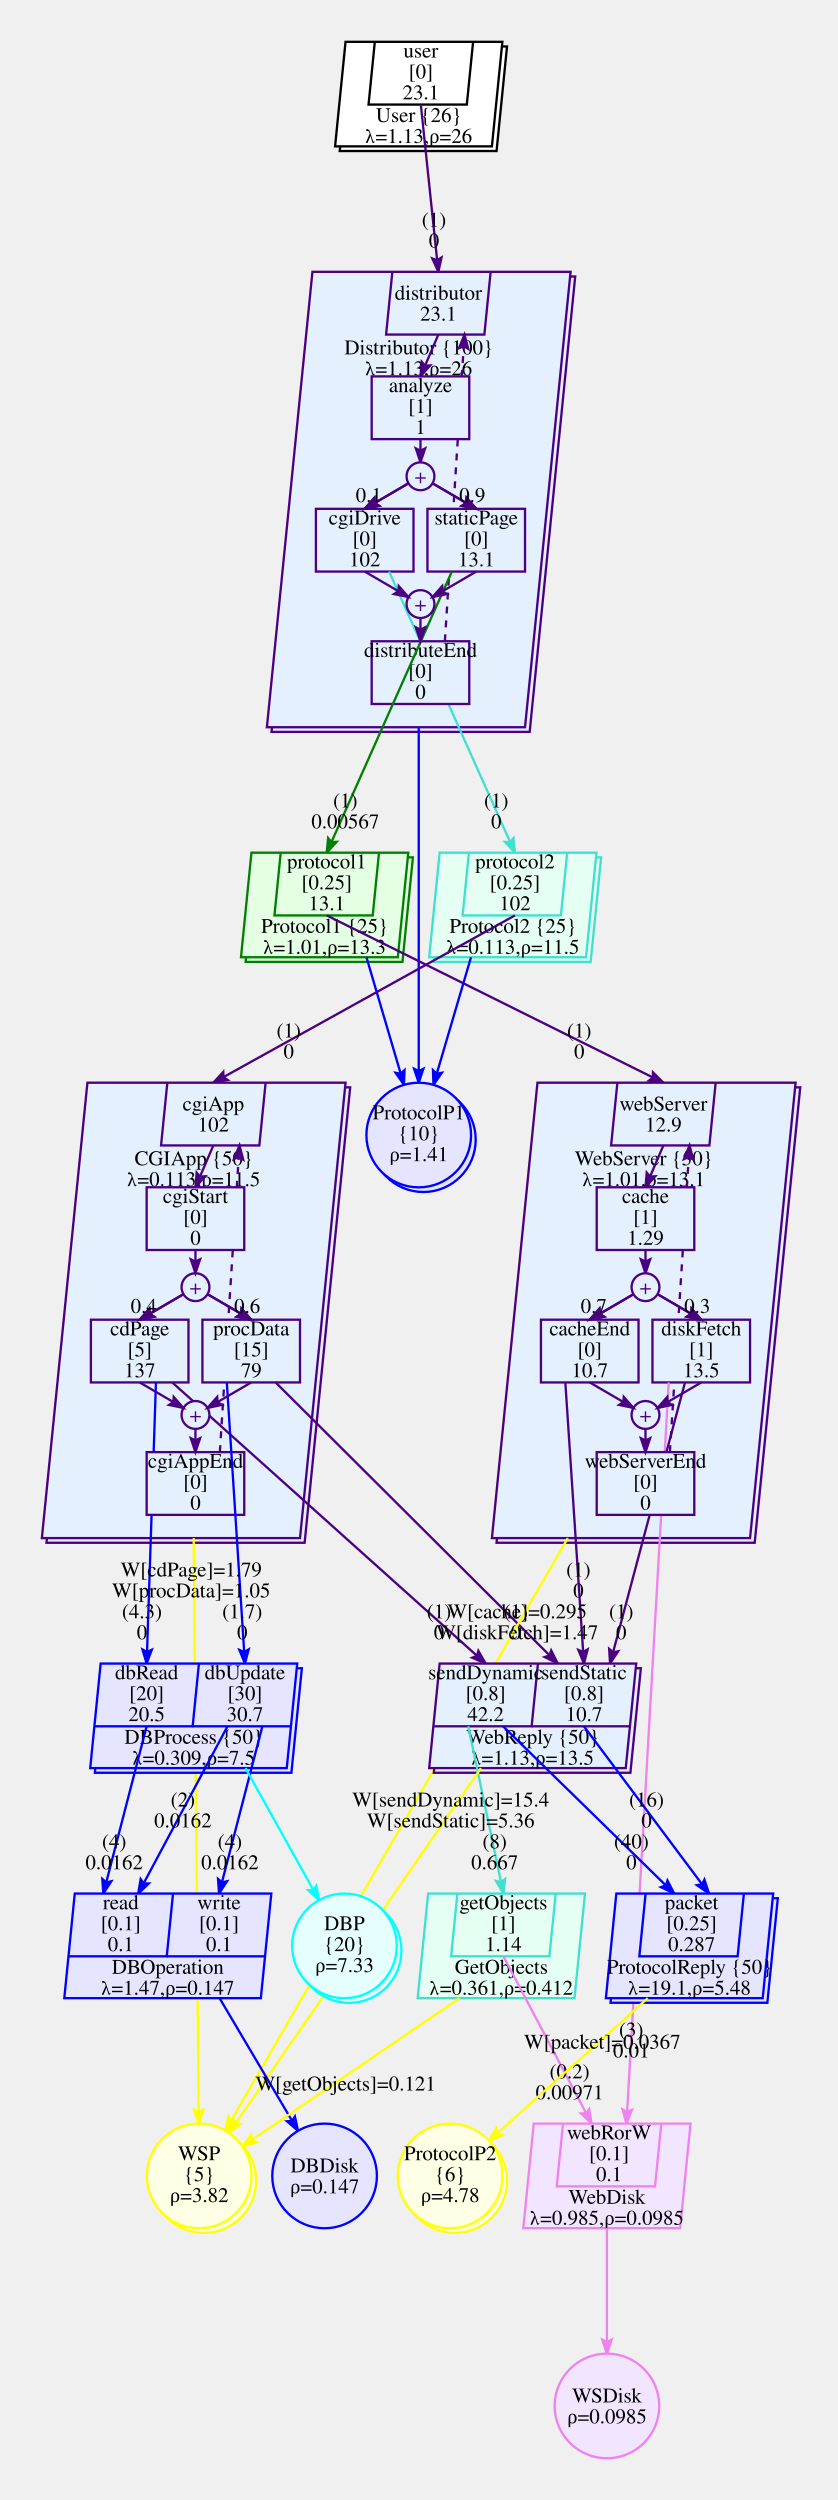
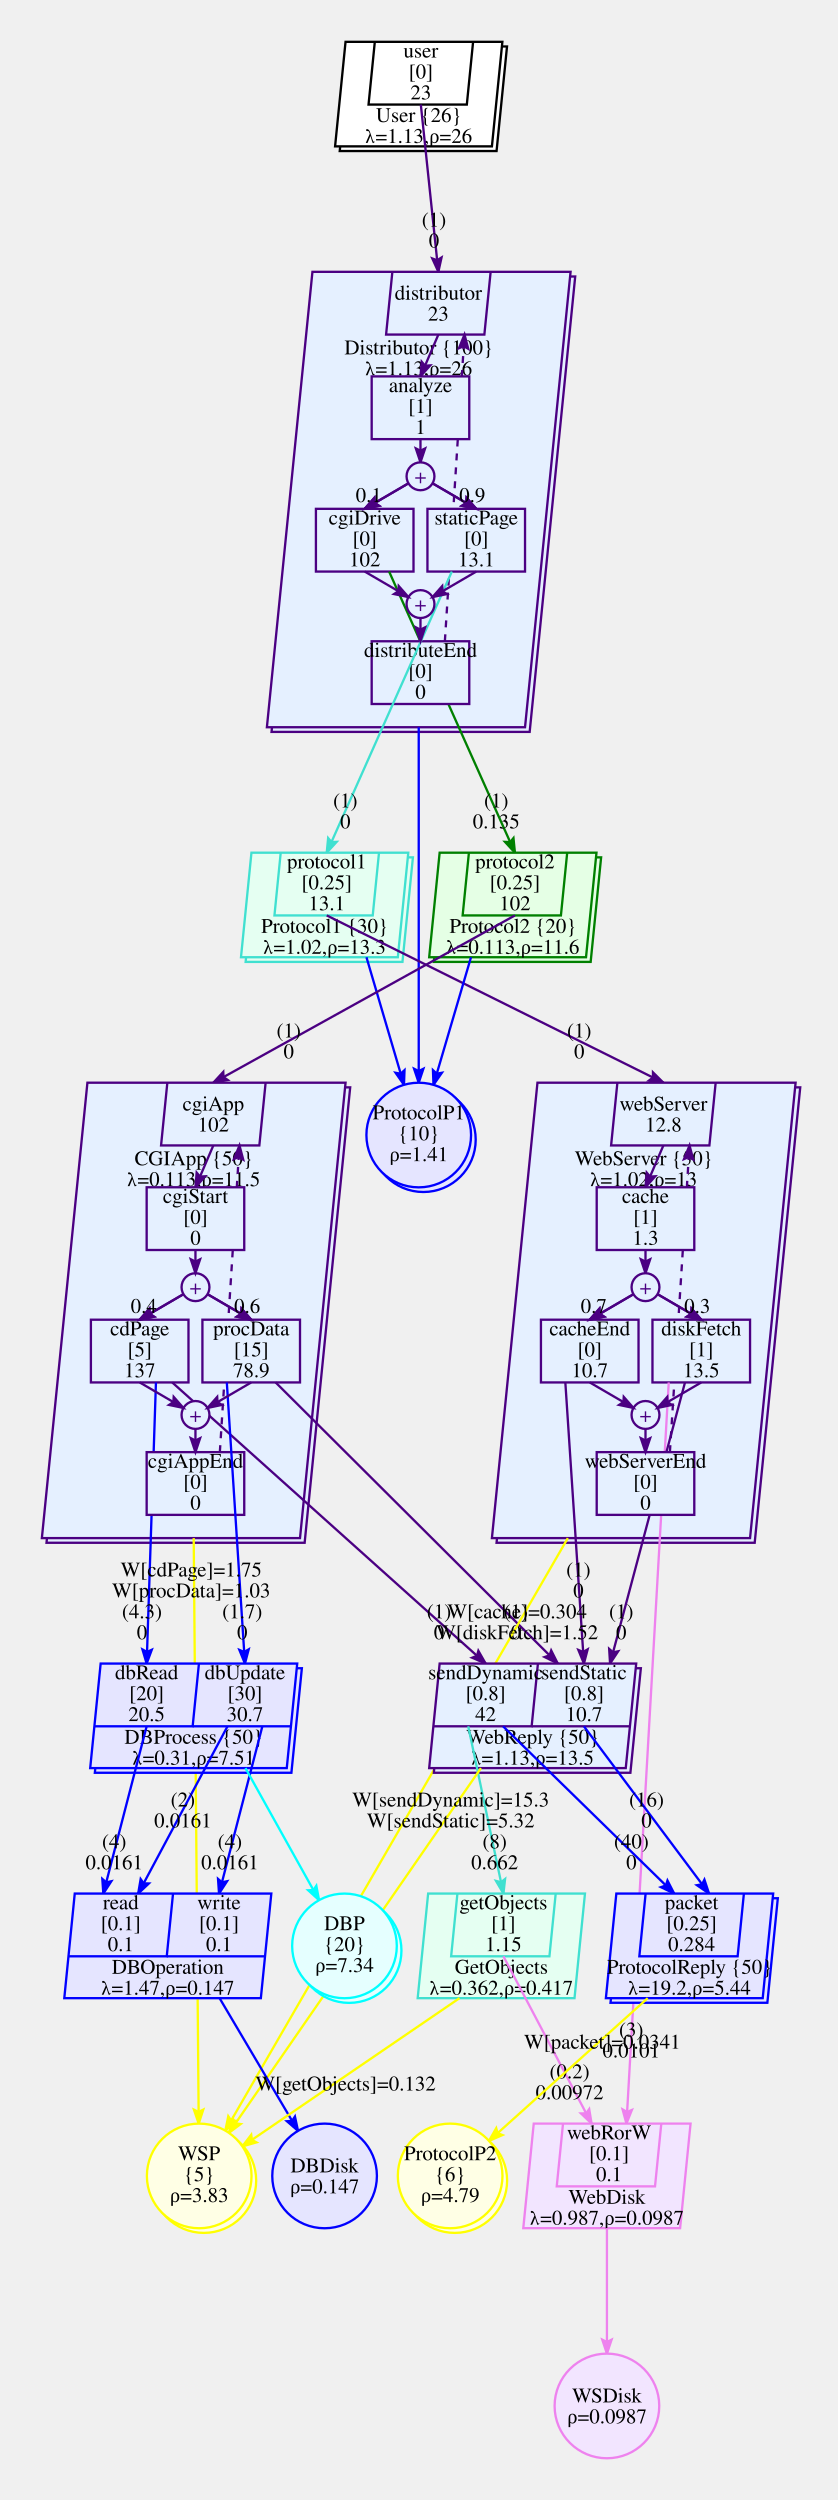
<svg xmlns="http://www.w3.org/2000/svg" width="5.006in" height="14.944in" viewBox="0 0 9010 26900">
  <polygon fill="#ffffff" stroke="black" stroke-width="25" points="3767.5,500 5455,500 5342.5,1625 3655,1625 " />
  <polygon fill="#ffffff" stroke="black" stroke-width="25" points="3717.5,450 5405,450 5292.5,1575 3605,1575 " />
  <text x="4505" y="1538" font-family="Times" font-style="Roman" font-size="225" fill="black" text-anchor="middle">λ=1.13,ρ=26</text>
  <text x="4505" y="1313" font-family="Times" font-style="Roman" font-size="225" fill="black" text-anchor="middle">User {26}</text>
  <polyline stroke="black" stroke-width="25" fill="none" points="4032.5,450 3965,1125 5022.5,1125 5090,450 " />
-   <text x="4528" y="1069" font-family="Times" font-style="Roman" font-size="225" fill="black" text-anchor="middle">23.1</text>
+   <text x="4528" y="1069" font-family="Times" font-style="Roman" font-size="225" fill="black" text-anchor="middle">23</text>
  <text x="4528" y="844" font-family="Times" font-style="Roman" font-size="225" fill="black" text-anchor="middle">[0]</text>
  <text x="4528" y="619" font-family="Times" font-style="Roman" font-size="225" fill="black" text-anchor="middle">user</text>
  <line x1="4527.5" y1="1125" x2="4716.25" y2="2925" stroke="Indigo" stroke-width="25" />
  <polygon fill="Indigo" stroke="Indigo" stroke-width="25" points="4716.25,2925 4750.33,2770.6 4703.21,2800.68 4650.88,2781.03 " />
  <text x="4669" y="2663" font-family="Times" font-style="Roman" font-size="225" fill="black" text-anchor="middle">0</text>
  <text x="4669" y="2438" font-family="Times" font-style="Roman" font-size="225" fill="black" text-anchor="middle">(1)</text>
  <polygon fill="#e5f0ff" stroke="Indigo" stroke-width="25" points="3411.25,2975 6188.75,2975 5698.75,7875 2921.25,7875 " />
  <polygon fill="#e5f0ff" stroke="Indigo" stroke-width="25" points="3361.25,2925 6138.75,2925 5648.75,7825 2871.25,7825 " />
  <text x="4505" y="4038" font-family="Times" font-style="Roman" font-size="225" fill="black" text-anchor="middle">λ=1.13,ρ=26</text>
  <text x="4505" y="3813" font-family="Times" font-style="Roman" font-size="225" fill="black" text-anchor="middle">Distributor {100}</text>
  <polyline stroke="Indigo" stroke-width="25" fill="none" points="4221.25,2925 4153.75,3600 5211.25,3600 5278.75,2925 " />
-   <text x="4716" y="3450" font-family="Times" font-style="Roman" font-size="225" fill="black" text-anchor="middle">23.1</text>
+   <text x="4716" y="3450" font-family="Times" font-style="Roman" font-size="225" fill="black" text-anchor="middle">23</text>
  <text x="4716" y="3225" font-family="Times" font-style="Roman" font-size="225" fill="black" text-anchor="middle">distributor</text>
  <line x1="4716.25" y1="3600" x2="4523.75" y2="4050" stroke="Indigo" stroke-width="25" />
  <polygon fill="Indigo" stroke="Indigo" stroke-width="25" points="4523.75,4050 4628.72,3931.75 4572.91,3935.07 4536.77,3892.42 " />
  <line x1="4786.25" y1="6900" x2="4997.5" y2="3600" stroke-dasharray="75" stroke="Indigo" stroke-width="25" />
  <polygon fill="Indigo" stroke="Indigo" stroke-width="25" points="4997.5,3600 4938.02,3746.5 4989.51,3724.74 5037.82,3752.89 " />
  <polygon fill="#e5f0ff" stroke="Indigo" stroke-width="25" points="3998.75,4725 3998.75,4050 5048.75,4050 5048.75,4725 3998.75,4725 " />
  <text x="4524" y="4669" font-family="Times" font-style="Roman" font-size="225" fill="black" text-anchor="middle">1</text>
  <text x="4524" y="4444" font-family="Times" font-style="Roman" font-size="225" fill="black" text-anchor="middle">[1]</text>
  <text x="4524" y="4219" font-family="Times" font-style="Roman" font-size="225" fill="black" text-anchor="middle">analyze</text>
  <polygon fill="#e5f0ff" stroke="Indigo" stroke-width="25" points="3398.75,6150 3398.75,5475 4448.75,5475 4448.75,6150 3398.75,6150 " />
-   <line x1="4186.25" y1="6150" x2="5540" y2="9175" stroke="Turquoise" stroke-width="25" />
-   <polygon fill="Turquoise" stroke="Turquoise" stroke-width="25" points="5540,9175 5524.37,9017.66 5488.94,9060.9 5433.09,9058.51 " />
-   <text x="5339" y="8913" font-family="Times" font-style="Roman" font-size="225" fill="black" text-anchor="middle">0</text>
+   <line x1="4186.25" y1="6150" x2="5540" y2="9175" stroke="Green" stroke-width="25" />
+   <polygon fill="Green" stroke="Green" stroke-width="25" points="5540,9175 5524.37,9017.66 5488.94,9060.9 5433.09,9058.51 " />
+   <text x="5339" y="8913" font-family="Times" font-style="Roman" font-size="225" fill="black" text-anchor="middle">0.135</text>
  <text x="5339" y="8688" font-family="Times" font-style="Roman" font-size="225" fill="black" text-anchor="middle">(1)</text>
  <text x="3924" y="6094" font-family="Times" font-style="Roman" font-size="225" fill="black" text-anchor="middle">102</text>
  <text x="3924" y="5869" font-family="Times" font-style="Roman" font-size="225" fill="black" text-anchor="middle">[0]</text>
  <text x="3924" y="5644" font-family="Times" font-style="Roman" font-size="225" fill="black" text-anchor="middle">cgiDrive</text>
  <polygon fill="#e5f0ff" stroke="Indigo" stroke-width="25" points="3998.75,7575 3998.75,6900 5048.75,6900 5048.75,7575 3998.75,7575 " />
  <text x="4524" y="7519" font-family="Times" font-style="Roman" font-size="225" fill="black" text-anchor="middle">0</text>
  <text x="4524" y="7294" font-family="Times" font-style="Roman" font-size="225" fill="black" text-anchor="middle">[0]</text>
  <text x="4524" y="7069" font-family="Times" font-style="Roman" font-size="225" fill="black" text-anchor="middle">distributeEnd</text>
  <polygon fill="#e5f0ff" stroke="Indigo" stroke-width="25" points="4598.75,6150 4598.75,5475 5648.75,5475 5648.75,6150 4598.75,6150 " />
-   <line x1="4861.25" y1="6150" x2="3515" y2="9175" stroke="Green" stroke-width="25" />
-   <polygon fill="Green" stroke="Green" stroke-width="25" points="3515,9175 3621.67,9058.29 3565.82,9060.8 3530.31,9017.63 " />
-   <text x="3715" y="8913" font-family="Times" font-style="Roman" font-size="225" fill="black" text-anchor="middle">0.00567</text>
+   <line x1="4861.25" y1="6150" x2="3515" y2="9175" stroke="Turquoise" stroke-width="25" />
+   <polygon fill="Turquoise" stroke="Turquoise" stroke-width="25" points="3515,9175 3621.67,9058.29 3565.82,9060.8 3530.31,9017.63 " />
+   <text x="3715" y="8913" font-family="Times" font-style="Roman" font-size="225" fill="black" text-anchor="middle">0</text>
  <text x="3715" y="8688" font-family="Times" font-style="Roman" font-size="225" fill="black" text-anchor="middle">(1)</text>
  <text x="5124" y="6094" font-family="Times" font-style="Roman" font-size="225" fill="black" text-anchor="middle">13.1</text>
  <text x="5124" y="5869" font-family="Times" font-style="Roman" font-size="225" fill="black" text-anchor="middle">[0]</text>
  <text x="5124" y="5644" font-family="Times" font-style="Roman" font-size="225" fill="black" text-anchor="middle">staticPage</text>
  <line x1="4523.75" y1="4725" x2="4523.75" y2="4975" stroke="Indigo" stroke-width="25" />
  <polygon fill="Indigo" stroke="Indigo" stroke-width="25" points="4523.75,4975 4573.75,4825 4523.75,4850 4473.75,4825 " />
  <circle cx="4524" cy="6500" r="150" fill="#e5f0ff" stroke="Indigo" stroke-width="25" />
  <text x="4524" y="6575" font-family="Times" font-style="Roman" font-size="225" fill="Indigo" text-anchor="middle">+</text>
  <line x1="3923.75" y1="6150" x2="4394.18" y2="6424.42" stroke="Indigo" stroke-width="25" />
  <polygon fill="Indigo" stroke="Indigo" stroke-width="25" points="4394.18,6424.42 4289.81,6305.65 4286.21,6361.44 4239.42,6392.03 " />
  <line x1="5123.75" y1="6150" x2="4653.32" y2="6424.42" stroke="Indigo" stroke-width="25" />
  <polygon fill="Indigo" stroke="Indigo" stroke-width="25" points="4653.32,6424.42 4808.08,6392.03 4761.29,6361.44 4757.69,6305.65 " />
  <circle cx="4524" cy="5125" r="150" fill="#e5f0ff" stroke="Indigo" stroke-width="25" />
  <text x="4524" y="5200" font-family="Times" font-style="Roman" font-size="225" fill="Indigo" text-anchor="middle">+</text>
  <line x1="4394.18" y1="5200.58" x2="3923.75" y2="5475" stroke="Indigo" stroke-width="25" />
  <polygon fill="Indigo" stroke="Indigo" stroke-width="25" points="3923.75,5475 4078.51,5442.61 4031.72,5412.02 4028.12,5356.23 " />
  <line x1="4653.32" y1="5200.58" x2="5123.75" y2="5475" stroke="Indigo" stroke-width="25" />
  <polygon fill="Indigo" stroke="Indigo" stroke-width="25" points="5123.75,5475 5019.38,5356.23 5015.78,5412.02 4968.99,5442.61 " />
  <line x1="4394.18" y1="5200.58" x2="3923.75" y2="5475" stroke="Indigo" stroke-width="25" />
  <polygon fill="Indigo" stroke="Indigo" stroke-width="25" points="3923.75,5475 4078.51,5442.61 4031.72,5412.02 4028.12,5356.23 " />
  <line x1="4653.32" y1="5200.58" x2="5123.75" y2="5475" stroke="Indigo" stroke-width="25" />
  <polygon fill="Indigo" stroke="Indigo" stroke-width="25" points="5123.75,5475 5019.38,5356.23 5015.78,5412.02 4968.99,5442.61 " />
  <text x="3967" y="5402" font-family="Times" font-style="Roman" font-size="225" fill="black" text-anchor="middle">0.1</text>
  <text x="5081" y="5402" font-family="Times" font-style="Roman" font-size="225" fill="black" text-anchor="middle">0.9</text>
  <line x1="4523.75" y1="6650" x2="4523.75" y2="6900" stroke="Indigo" stroke-width="25" />
  <polygon fill="Indigo" stroke="Indigo" stroke-width="25" points="4523.75,6900 4573.75,6750 4523.75,6775 4473.75,6750 " />
  <line x1="4505" y1="7825" x2="4505" y2="11650" stroke="Blue" stroke-width="25" />
  <polygon fill="Blue" stroke="Blue" stroke-width="25" points="4505,11650 4555,11500 4505,11525 4455,11500 " />
-   <polygon fill="#e5ffe5" stroke="Green" stroke-width="25" points="2755,9225 4442.5,9225 4330,10350 2642.5,10350 " />
-   <polygon fill="#e5ffe5" stroke="Green" stroke-width="25" points="2705,9175 4392.5,9175 4280,10300 2592.5,10300 " />
-   <text x="3492" y="10263" font-family="Times" font-style="Roman" font-size="225" fill="black" text-anchor="middle">λ=1.01,ρ=13.3</text>
-   <text x="3492" y="10038" font-family="Times" font-style="Roman" font-size="225" fill="black" text-anchor="middle">Protocol1 {25}</text>
-   <polyline stroke="Green" stroke-width="25" fill="none" points="3020,9175 2952.5,9850 4010,9850 4077.5,9175 " />
+   <polygon fill="#e5fff2" stroke="Turquoise" stroke-width="25" points="2755,9225 4442.5,9225 4330,10350 2642.5,10350 " />
+   <polygon fill="#e5fff2" stroke="Turquoise" stroke-width="25" points="2705,9175 4392.5,9175 4280,10300 2592.5,10300 " />
+   <text x="3492" y="10263" font-family="Times" font-style="Roman" font-size="225" fill="black" text-anchor="middle">λ=1.02,ρ=13.3</text>
+   <text x="3492" y="10038" font-family="Times" font-style="Roman" font-size="225" fill="black" text-anchor="middle">Protocol1 {30}</text>
+   <polyline stroke="Turquoise" stroke-width="25" fill="none" points="3020,9175 2952.5,9850 4010,9850 4077.5,9175 " />
  <text x="3515" y="9794" font-family="Times" font-style="Roman" font-size="225" fill="black" text-anchor="middle">13.1</text>
  <text x="3515" y="9569" font-family="Times" font-style="Roman" font-size="225" fill="black" text-anchor="middle">[0.25]</text>
  <text x="3515" y="9344" font-family="Times" font-style="Roman" font-size="225" fill="black" text-anchor="middle">protocol1</text>
  <line x1="3515" y1="9850" x2="7137.5" y2="11650" stroke="Indigo" stroke-width="25" />
  <polygon fill="Indigo" stroke="Indigo" stroke-width="25" points="7137.5,11650 7025.42,11538.5 7025.56,11594.4 6980.92,11628 " />
  <text x="6232" y="11388" font-family="Times" font-style="Roman" font-size="225" fill="black" text-anchor="middle">0</text>
  <text x="6232" y="11163" font-family="Times" font-style="Roman" font-size="225" fill="black" text-anchor="middle">(1)</text>
  <line x1="3942.5" y1="10300" x2="4346.28" y2="11672.9" stroke="Blue" stroke-width="25" />
  <polygon fill="Blue" stroke="Blue" stroke-width="25" points="4346.28,11672.9 4351.92,11514.8 4311.01,11552.9 4255.99,11543.1 " />
-   <polygon fill="#e5fff2" stroke="Turquoise" stroke-width="25" points="4780,9225 6467.5,9225 6355,10350 4667.5,10350 " />
-   <polygon fill="#e5fff2" stroke="Turquoise" stroke-width="25" points="4730,9175 6417.5,9175 6305,10300 4617.5,10300 " />
-   <text x="5518" y="10263" font-family="Times" font-style="Roman" font-size="225" fill="black" text-anchor="middle">λ=0.113,ρ=11.5</text>
-   <text x="5518" y="10038" font-family="Times" font-style="Roman" font-size="225" fill="black" text-anchor="middle">Protocol2 {25}</text>
-   <polyline stroke="Turquoise" stroke-width="25" fill="none" points="5045,9175 4977.5,9850 6035,9850 6102.5,9175 " />
+   <polygon fill="#e5ffe5" stroke="Green" stroke-width="25" points="4780,9225 6467.5,9225 6355,10350 4667.5,10350 " />
+   <polygon fill="#e5ffe5" stroke="Green" stroke-width="25" points="4730,9175 6417.5,9175 6305,10300 4617.5,10300 " />
+   <text x="5518" y="10263" font-family="Times" font-style="Roman" font-size="225" fill="black" text-anchor="middle">λ=0.113,ρ=11.6</text>
+   <text x="5518" y="10038" font-family="Times" font-style="Roman" font-size="225" fill="black" text-anchor="middle">Protocol2 {20}</text>
+   <polyline stroke="Green" stroke-width="25" fill="none" points="5045,9175 4977.5,9850 6035,9850 6102.5,9175 " />
  <text x="5540" y="9794" font-family="Times" font-style="Roman" font-size="225" fill="black" text-anchor="middle">102</text>
  <text x="5540" y="9569" font-family="Times" font-style="Roman" font-size="225" fill="black" text-anchor="middle">[0.25]</text>
  <text x="5540" y="9344" font-family="Times" font-style="Roman" font-size="225" fill="black" text-anchor="middle">protocol2</text>
  <line x1="5540" y1="9850" x2="2295" y2="11650" stroke="Indigo" stroke-width="25" />
  <polygon fill="Indigo" stroke="Indigo" stroke-width="25" points="2295,11650 2450.42,11621 2404.31,11589.4 2401.92,11533.5 " />
  <text x="3106" y="11388" font-family="Times" font-style="Roman" font-size="225" fill="black" text-anchor="middle">0</text>
  <text x="3106" y="11163" font-family="Times" font-style="Roman" font-size="225" fill="black" text-anchor="middle">(1)</text>
  <line x1="5067.5" y1="10300" x2="4663.72" y2="11672.9" stroke="Blue" stroke-width="25" />
  <polygon fill="Blue" stroke="Blue" stroke-width="25" points="4663.72,11672.9 4754.01,11543.1 4698.99,11552.9 4658.08,11514.8 " />
  <polygon fill="#e5f0ff" stroke="Indigo" stroke-width="25" points="990,11700 3767.5,11700 3277.5,16600 500,16600 " />
  <polygon fill="#e5f0ff" stroke="Indigo" stroke-width="25" points="940,11650 3717.5,11650 3227.5,16550 450,16550 " />
  <text x="2084" y="12763" font-family="Times" font-style="Roman" font-size="225" fill="black" text-anchor="middle">λ=0.113,ρ=11.5</text>
  <text x="2084" y="12538" font-family="Times" font-style="Roman" font-size="225" fill="black" text-anchor="middle">CGIApp {50}</text>
  <polyline stroke="Indigo" stroke-width="25" fill="none" points="1800,11650 1732.5,12325 2790,12325 2857.5,11650 " />
  <text x="2295" y="12175" font-family="Times" font-style="Roman" font-size="225" fill="black" text-anchor="middle">102</text>
  <text x="2295" y="11950" font-family="Times" font-style="Roman" font-size="225" fill="black" text-anchor="middle">cgiApp</text>
  <line x1="2295" y1="12325" x2="2102.5" y2="12775" stroke="Indigo" stroke-width="25" />
  <polygon fill="Indigo" stroke="Indigo" stroke-width="25" points="2102.5,12775 2207.47,12656.8 2151.66,12660.1 2115.52,12617.4 " />
  <line x1="2365" y1="15625" x2="2576.25" y2="12325" stroke-dasharray="75" stroke="Indigo" stroke-width="25" />
  <polygon fill="Indigo" stroke="Indigo" stroke-width="25" points="2576.25,12325 2516.77,12471.5 2568.26,12449.7 2616.57,12477.9 " />
  <polygon fill="#e5f0ff" stroke="Indigo" stroke-width="25" points="977.5,14875 977.5,14200 2027.5,14200 2027.5,14875 977.5,14875 " />
  <line x1="1677.5" y1="14875" x2="1577.5" y2="17900" stroke="Blue" stroke-width="25" />
  <polygon fill="Blue" stroke="Blue" stroke-width="25" points="1577.5,17900 1632.43,17751.7 1581.63,17775.1 1532.48,17748.4 " />
  <text x="1527" y="17638" font-family="Times" font-style="Roman" font-size="225" fill="black" text-anchor="middle">0</text>
  <text x="1527" y="17413" font-family="Times" font-style="Roman" font-size="225" fill="black" text-anchor="middle">(4.3)</text>
  <line x1="1852.5" y1="14875" x2="5225" y2="17900" stroke="Indigo" stroke-width="25" />
  <polygon fill="Indigo" stroke="Indigo" stroke-width="25" points="5225,17900 5146.72,17762.6 5131.95,17816.5 5079.95,17837.1 " />
  <text x="4723" y="17638" font-family="Times" font-style="Roman" font-size="225" fill="black" text-anchor="middle">0</text>
  <text x="4723" y="17413" font-family="Times" font-style="Roman" font-size="225" fill="black" text-anchor="middle">(1)</text>
  <text x="1503" y="14819" font-family="Times" font-style="Roman" font-size="225" fill="black" text-anchor="middle">137</text>
  <text x="1503" y="14594" font-family="Times" font-style="Roman" font-size="225" fill="black" text-anchor="middle">[5]</text>
  <text x="1503" y="14369" font-family="Times" font-style="Roman" font-size="225" fill="black" text-anchor="middle">cdPage</text>
  <polygon fill="#e5f0ff" stroke="Indigo" stroke-width="25" points="1577.5,16300 1577.5,15625 2627.5,15625 2627.5,16300 1577.5,16300 " />
  <text x="2103" y="16244" font-family="Times" font-style="Roman" font-size="225" fill="black" text-anchor="middle">0</text>
  <text x="2103" y="16019" font-family="Times" font-style="Roman" font-size="225" fill="black" text-anchor="middle">[0]</text>
  <text x="2103" y="15794" font-family="Times" font-style="Roman" font-size="225" fill="black" text-anchor="middle">cgiAppEnd</text>
  <polygon fill="#e5f0ff" stroke="Indigo" stroke-width="25" points="1577.5,13450 1577.5,12775 2627.5,12775 2627.5,13450 1577.5,13450 " />
  <text x="2103" y="13394" font-family="Times" font-style="Roman" font-size="225" fill="black" text-anchor="middle">0</text>
  <text x="2103" y="13169" font-family="Times" font-style="Roman" font-size="225" fill="black" text-anchor="middle">[0]</text>
  <text x="2103" y="12944" font-family="Times" font-style="Roman" font-size="225" fill="black" text-anchor="middle">cgiStart</text>
  <polygon fill="#e5f0ff" stroke="Indigo" stroke-width="25" points="2177.5,14875 2177.5,14200 3227.5,14200 3227.5,14875 2177.5,14875 " />
  <line x1="2440" y1="14875" x2="2635" y2="17900" stroke="Blue" stroke-width="25" />
  <polygon fill="Blue" stroke="Blue" stroke-width="25" points="2635,17900 2675.25,17747.1 2626.96,17775.3 2575.45,17753.5 " />
  <text x="2606" y="17638" font-family="Times" font-style="Roman" font-size="225" fill="black" text-anchor="middle">0</text>
  <text x="2606" y="17413" font-family="Times" font-style="Roman" font-size="225" fill="black" text-anchor="middle">(1.7)</text>
  <line x1="2965" y1="14875" x2="6001.25" y2="17900" stroke="Indigo" stroke-width="25" />
  <polygon fill="Indigo" stroke="Indigo" stroke-width="25" points="6001.25,17900 5930.28,17758.7 5912.7,17811.8 5859.7,17829.6 " />
  <text x="5550" y="17638" font-family="Times" font-style="Roman" font-size="225" fill="black" text-anchor="middle">0</text>
  <text x="5550" y="17413" font-family="Times" font-style="Roman" font-size="225" fill="black" text-anchor="middle">(1)</text>
-   <text x="2703" y="14819" font-family="Times" font-style="Roman" font-size="225" fill="black" text-anchor="middle">79</text>
+   <text x="2703" y="14819" font-family="Times" font-style="Roman" font-size="225" fill="black" text-anchor="middle">78.9</text>
  <text x="2703" y="14594" font-family="Times" font-style="Roman" font-size="225" fill="black" text-anchor="middle">[15]</text>
  <text x="2703" y="14369" font-family="Times" font-style="Roman" font-size="225" fill="black" text-anchor="middle">procData</text>
  <circle cx="2103" cy="15225" r="150" fill="#e5f0ff" stroke="Indigo" stroke-width="25" />
  <text x="2103" y="15300" font-family="Times" font-style="Roman" font-size="225" fill="Indigo" text-anchor="middle">+</text>
  <line x1="1502.5" y1="14875" x2="1972.93" y2="15149.4" stroke="Indigo" stroke-width="25" />
  <polygon fill="Indigo" stroke="Indigo" stroke-width="25" points="1972.93,15149.4 1868.56,15030.6 1864.96,15086.4 1818.17,15117 " />
  <line x1="2702.5" y1="14875" x2="2232.07" y2="15149.4" stroke="Indigo" stroke-width="25" />
  <polygon fill="Indigo" stroke="Indigo" stroke-width="25" points="2232.07,15149.4 2386.83,15117 2340.04,15086.4 2336.44,15030.6 " />
  <circle cx="2103" cy="13850" r="150" fill="#e5f0ff" stroke="Indigo" stroke-width="25" />
  <text x="2103" y="13925" font-family="Times" font-style="Roman" font-size="225" fill="Indigo" text-anchor="middle">+</text>
  <line x1="1972.93" y1="13925.6" x2="1502.5" y2="14200" stroke="Indigo" stroke-width="25" />
  <polygon fill="Indigo" stroke="Indigo" stroke-width="25" points="1502.5,14200 1657.26,14167.6 1610.47,14137 1606.87,14081.2 " />
  <line x1="2232.07" y1="13925.6" x2="2702.5" y2="14200" stroke="Indigo" stroke-width="25" />
  <polygon fill="Indigo" stroke="Indigo" stroke-width="25" points="2702.5,14200 2598.13,14081.2 2594.53,14137 2547.74,14167.6 " />
  <line x1="1972.93" y1="13925.6" x2="1502.5" y2="14200" stroke="Indigo" stroke-width="25" />
  <polygon fill="Indigo" stroke="Indigo" stroke-width="25" points="1502.5,14200 1657.26,14167.6 1610.47,14137 1606.87,14081.2 " />
  <line x1="2232.07" y1="13925.6" x2="2702.5" y2="14200" stroke="Indigo" stroke-width="25" />
  <polygon fill="Indigo" stroke="Indigo" stroke-width="25" points="2702.5,14200 2598.13,14081.2 2594.53,14137 2547.74,14167.6 " />
  <text x="1546" y="14127" font-family="Times" font-style="Roman" font-size="225" fill="black" text-anchor="middle">0.4</text>
  <text x="2659" y="14127" font-family="Times" font-style="Roman" font-size="225" fill="black" text-anchor="middle">0.6</text>
  <line x1="2102.5" y1="15375" x2="2102.5" y2="15625" stroke="Indigo" stroke-width="25" />
  <polygon fill="Indigo" stroke="Indigo" stroke-width="25" points="2102.5,15625 2152.5,15475 2102.5,15500 2052.5,15475 " />
  <line x1="2102.5" y1="13450" x2="2102.5" y2="13700" stroke="Indigo" stroke-width="25" />
  <polygon fill="Indigo" stroke="Indigo" stroke-width="25" points="2102.5,13700 2152.5,13550 2102.5,13575 2052.5,13550 " />
  <line x1="2083.75" y1="16550" x2="2137.68" y2="22850" stroke="Yellow" stroke-width="25" />
  <polygon fill="Yellow" stroke="Yellow" stroke-width="25" points="2137.68,22850 2186.4,22699.6 2136.61,22725 2086.4,22700.5 " />
-   <text x="2057" y="17188" font-family="Times" font-style="Roman" font-size="225" fill="black" text-anchor="middle">W[procData]=1.05</text>
-   <text x="2057" y="16963" font-family="Times" font-style="Roman" font-size="225" fill="black" text-anchor="middle">W[cdPage]=1.79</text>
+   <text x="2057" y="17188" font-family="Times" font-style="Roman" font-size="225" fill="black" text-anchor="middle">W[procData]=1.03</text>
+   <text x="2057" y="16963" font-family="Times" font-style="Roman" font-size="225" fill="black" text-anchor="middle">W[cdPage]=1.75</text>
  <circle cx="4555" cy="12263" r="563" fill="#e5e5ff" stroke="Blue" stroke-width="25" />
  <circle cx="4505" cy="12213" r="563" fill="#e5e5ff" stroke="Blue" stroke-width="25" />
  <text x="4505" y="12494" font-family="Times" font-style="Roman" font-size="225" fill="black" text-anchor="middle">ρ=1.41</text>
  <text x="4505" y="12269" font-family="Times" font-style="Roman" font-size="225" fill="black" text-anchor="middle">{10}</text>
  <text x="4505" y="12044" font-family="Times" font-style="Roman" font-size="225" fill="black" text-anchor="middle">ProtocolP1</text>
  <polygon fill="#e5f0ff" stroke="Indigo" stroke-width="25" points="5832.5,11700 8610,11700 8120,16600 5342.5,16600 " />
  <polygon fill="#e5f0ff" stroke="Indigo" stroke-width="25" points="5782.5,11650 8560,11650 8070,16550 5292.5,16550 " />
-   <text x="6926" y="12763" font-family="Times" font-style="Roman" font-size="225" fill="black" text-anchor="middle">λ=1.01,ρ=13.1</text>
+   <text x="6926" y="12763" font-family="Times" font-style="Roman" font-size="225" fill="black" text-anchor="middle">λ=1.02,ρ=13</text>
  <text x="6926" y="12538" font-family="Times" font-style="Roman" font-size="225" fill="black" text-anchor="middle">WebServer {50}</text>
  <polyline stroke="Indigo" stroke-width="25" fill="none" points="6642.5,11650 6575,12325 7632.5,12325 7700,11650 " />
-   <text x="7138" y="12175" font-family="Times" font-style="Roman" font-size="225" fill="black" text-anchor="middle">12.9</text>
+   <text x="7138" y="12175" font-family="Times" font-style="Roman" font-size="225" fill="black" text-anchor="middle">12.8</text>
  <text x="7138" y="11950" font-family="Times" font-style="Roman" font-size="225" fill="black" text-anchor="middle">webServer</text>
  <line x1="7137.5" y1="12325" x2="6945" y2="12775" stroke="Indigo" stroke-width="25" />
  <polygon fill="Indigo" stroke="Indigo" stroke-width="25" points="6945,12775 7049.97,12656.8 6994.16,12660.1 6958.02,12617.4 " />
  <line x1="7207.5" y1="15625" x2="7418.75" y2="12325" stroke-dasharray="75" stroke="Indigo" stroke-width="25" />
  <polygon fill="Indigo" stroke="Indigo" stroke-width="25" points="7418.75,12325 7359.27,12471.5 7410.76,12449.7 7459.07,12477.9 " />
  <polygon fill="#e5f0ff" stroke="Indigo" stroke-width="25" points="6420,13450 6420,12775 7470,12775 7470,13450 6420,13450 " />
-   <text x="6945" y="13394" font-family="Times" font-style="Roman" font-size="225" fill="black" text-anchor="middle">1.29</text>
+   <text x="6945" y="13394" font-family="Times" font-style="Roman" font-size="225" fill="black" text-anchor="middle">1.3</text>
  <text x="6945" y="13169" font-family="Times" font-style="Roman" font-size="225" fill="black" text-anchor="middle">[1]</text>
  <text x="6945" y="12944" font-family="Times" font-style="Roman" font-size="225" fill="black" text-anchor="middle">cache</text>
  <polygon fill="#e5f0ff" stroke="Indigo" stroke-width="25" points="5820,14875 5820,14200 6870,14200 6870,14875 5820,14875 " />
  <line x1="6082.5" y1="14875" x2="6282.5" y2="17900" stroke="Indigo" stroke-width="25" />
  <polygon fill="Indigo" stroke="Indigo" stroke-width="25" points="6282.5,17900 6322.5,17747 6274.25,17775.3 6222.71,17753.6 " />
  <text x="6223" y="17188" font-family="Times" font-style="Roman" font-size="225" fill="black" text-anchor="middle">0</text>
  <text x="6223" y="16963" font-family="Times" font-style="Roman" font-size="225" fill="black" text-anchor="middle">(1)</text>
  <text x="6345" y="14819" font-family="Times" font-style="Roman" font-size="225" fill="black" text-anchor="middle">10.7</text>
  <text x="6345" y="14594" font-family="Times" font-style="Roman" font-size="225" fill="black" text-anchor="middle">[0]</text>
  <text x="6345" y="14369" font-family="Times" font-style="Roman" font-size="225" fill="black" text-anchor="middle">cacheEnd</text>
  <polygon fill="#e5f0ff" stroke="Indigo" stroke-width="25" points="7020,14875 7020,14200 8070,14200 8070,14875 7020,14875 " />
  <line x1="7195" y1="14875" x2="6740" y2="22850" stroke="Violet" stroke-width="25" />
  <polygon fill="Violet" stroke="Violet" stroke-width="25" points="6740,22850 6798.46,22703.1 6747.12,22725.2 6698.63,22697.4 " />
-   <text x="6791" y="22138" font-family="Times" font-style="Roman" font-size="225" fill="black" text-anchor="middle">0.01</text>
+   <text x="6791" y="22138" font-family="Times" font-style="Roman" font-size="225" fill="black" text-anchor="middle">0.0101</text>
  <text x="6791" y="21913" font-family="Times" font-style="Roman" font-size="225" fill="black" text-anchor="middle">(3)</text>
  <line x1="7370" y1="14875" x2="6563.75" y2="17900" stroke="Indigo" stroke-width="25" />
  <polygon fill="Indigo" stroke="Indigo" stroke-width="25" points="6563.75,17900 6650.69,17767.9 6595.94,17779.2 6554.07,17742.2 " />
  <text x="6684" y="17638" font-family="Times" font-style="Roman" font-size="225" fill="black" text-anchor="middle">0</text>
  <text x="6684" y="17413" font-family="Times" font-style="Roman" font-size="225" fill="black" text-anchor="middle">(1)</text>
  <text x="7545" y="14819" font-family="Times" font-style="Roman" font-size="225" fill="black" text-anchor="middle">13.5</text>
  <text x="7545" y="14594" font-family="Times" font-style="Roman" font-size="225" fill="black" text-anchor="middle">[1]</text>
  <text x="7545" y="14369" font-family="Times" font-style="Roman" font-size="225" fill="black" text-anchor="middle">diskFetch</text>
  <polygon fill="#e5f0ff" stroke="Indigo" stroke-width="25" points="6420,16300 6420,15625 7470,15625 7470,16300 6420,16300 " />
  <text x="6945" y="16244" font-family="Times" font-style="Roman" font-size="225" fill="black" text-anchor="middle">0</text>
  <text x="6945" y="16019" font-family="Times" font-style="Roman" font-size="225" fill="black" text-anchor="middle">[0]</text>
  <text x="6945" y="15794" font-family="Times" font-style="Roman" font-size="225" fill="black" text-anchor="middle">webServerEnd</text>
  <line x1="6945" y1="13450" x2="6945" y2="13700" stroke="Indigo" stroke-width="25" />
  <polygon fill="Indigo" stroke="Indigo" stroke-width="25" points="6945,13700 6995,13550 6945,13575 6895,13550 " />
  <circle cx="6945" cy="15225" r="150" fill="#e5f0ff" stroke="Indigo" stroke-width="25" />
  <text x="6945" y="15300" font-family="Times" font-style="Roman" font-size="225" fill="Indigo" text-anchor="middle">+</text>
  <line x1="6345" y1="14875" x2="6815.43" y2="15149.4" stroke="Indigo" stroke-width="25" />
  <polygon fill="Indigo" stroke="Indigo" stroke-width="25" points="6815.43,15149.4 6711.06,15030.6 6707.46,15086.4 6660.67,15117 " />
  <line x1="7545" y1="14875" x2="7074.57" y2="15149.4" stroke="Indigo" stroke-width="25" />
  <polygon fill="Indigo" stroke="Indigo" stroke-width="25" points="7074.57,15149.4 7229.33,15117 7182.54,15086.4 7178.94,15030.6 " />
  <circle cx="6945" cy="13850" r="150" fill="#e5f0ff" stroke="Indigo" stroke-width="25" />
  <text x="6945" y="13925" font-family="Times" font-style="Roman" font-size="225" fill="Indigo" text-anchor="middle">+</text>
  <line x1="6815.43" y1="13925.6" x2="6345" y2="14200" stroke="Indigo" stroke-width="25" />
  <polygon fill="Indigo" stroke="Indigo" stroke-width="25" points="6345,14200 6499.76,14167.6 6452.97,14137 6449.37,14081.2 " />
  <line x1="7074.57" y1="13925.6" x2="7545" y2="14200" stroke="Indigo" stroke-width="25" />
  <polygon fill="Indigo" stroke="Indigo" stroke-width="25" points="7545,14200 7440.63,14081.2 7437.03,14137 7390.24,14167.6 " />
  <line x1="6815.43" y1="13925.6" x2="6345" y2="14200" stroke="Indigo" stroke-width="25" />
  <polygon fill="Indigo" stroke="Indigo" stroke-width="25" points="6345,14200 6499.76,14167.6 6452.97,14137 6449.37,14081.2 " />
  <line x1="7074.57" y1="13925.6" x2="7545" y2="14200" stroke="Indigo" stroke-width="25" />
  <polygon fill="Indigo" stroke="Indigo" stroke-width="25" points="7545,14200 7440.63,14081.2 7437.03,14137 7390.24,14167.6 " />
  <text x="6388" y="14127" font-family="Times" font-style="Roman" font-size="225" fill="black" text-anchor="middle">0.7</text>
  <text x="7502" y="14127" font-family="Times" font-style="Roman" font-size="225" fill="black" text-anchor="middle">0.3</text>
  <line x1="6945" y1="15375" x2="6945" y2="15625" stroke="Indigo" stroke-width="25" />
  <polygon fill="Indigo" stroke="Indigo" stroke-width="25" points="6945,15625 6995,15475 6945,15500 6895,15475 " />
  <line x1="6109.37" y1="16550" x2="2424.01" y2="22925.5" stroke="Yellow" stroke-width="25" />
  <polygon fill="Yellow" stroke="Yellow" stroke-width="25" points="2424.01,22925.5 2542.36,22820.7 2486.56,22817.3 2455.79,22770.6 " />
-   <text x="5564" y="17638" font-family="Times" font-style="Roman" font-size="225" fill="black" text-anchor="middle">W[diskFetch]=1.47</text>
-   <text x="5564" y="17413" font-family="Times" font-style="Roman" font-size="225" fill="black" text-anchor="middle">W[cache]=0.295</text>
+   <text x="5564" y="17638" font-family="Times" font-style="Roman" font-size="225" fill="black" text-anchor="middle">W[diskFetch]=1.52</text>
+   <text x="5564" y="17413" font-family="Times" font-style="Roman" font-size="225" fill="black" text-anchor="middle">W[cache]=0.304</text>
  <polygon fill="#e5e5ff" stroke="Blue" stroke-width="25" points="1132.5,17950 3247.5,17950 3135,19075 1020,19075 " />
  <polygon fill="#e5e5ff" stroke="Blue" stroke-width="25" points="1082.5,17900 3197.5,17900 3085,19025 970,19025 " />
-   <text x="2084" y="18988" font-family="Times" font-style="Roman" font-size="225" fill="black" text-anchor="middle">λ=0.309,ρ=7.5</text>
+   <text x="2084" y="18988" font-family="Times" font-style="Roman" font-size="225" fill="black" text-anchor="middle">λ=0.31,ρ=7.51</text>
  <text x="2084" y="18763" font-family="Times" font-style="Roman" font-size="225" fill="black" text-anchor="middle">DBProcess {50}</text>
  <polyline stroke="Blue" stroke-width="25" fill="none" points="1015,18575 2072.5,18575 2140,17900 " />
  <text x="1577" y="18519" font-family="Times" font-style="Roman" font-size="225" fill="black" text-anchor="middle">20.5</text>
  <text x="1577" y="18294" font-family="Times" font-style="Roman" font-size="225" fill="black" text-anchor="middle">[20]</text>
  <text x="1577" y="18069" font-family="Times" font-style="Roman" font-size="225" fill="black" text-anchor="middle">dbRead</text>
  <line x1="1577.5" y1="18575" x2="1111.25" y2="20375" stroke="Blue" stroke-width="25" />
  <polygon fill="Blue" stroke="Blue" stroke-width="25" points="1111.25,20375 1197.27,20242.3 1142.59,20254 1100.46,20217.3 " />
-   <text x="1228" y="20113" font-family="Times" font-style="Roman" font-size="225" fill="black" text-anchor="middle">0.0162</text>
+   <text x="1228" y="20113" font-family="Times" font-style="Roman" font-size="225" fill="black" text-anchor="middle">0.0161</text>
  <text x="1228" y="19888" font-family="Times" font-style="Roman" font-size="225" fill="black" text-anchor="middle">(4)</text>
  <line x1="2072.5" y1="18575" x2="3130" y2="18575" stroke="Blue" stroke-width="25" />
  <text x="2635" y="18519" font-family="Times" font-style="Roman" font-size="225" fill="black" text-anchor="middle">30.7</text>
  <text x="2635" y="18294" font-family="Times" font-style="Roman" font-size="225" fill="black" text-anchor="middle">[30]</text>
  <text x="2635" y="18069" font-family="Times" font-style="Roman" font-size="225" fill="black" text-anchor="middle">dbUpdate</text>
  <line x1="2447.5" y1="18575" x2="1486.25" y2="20375" stroke="Blue" stroke-width="25" />
  <polygon fill="Blue" stroke="Blue" stroke-width="25" points="1486.25,20375 1601.01,20266.2 1545.13,20264.7 1512.8,20219.1 " />
-   <text x="1967" y="19663" font-family="Times" font-style="Roman" font-size="225" fill="black" text-anchor="middle">0.0162</text>
+   <text x="1967" y="19663" font-family="Times" font-style="Roman" font-size="225" fill="black" text-anchor="middle">0.0161</text>
  <text x="1967" y="19438" font-family="Times" font-style="Roman" font-size="225" fill="black" text-anchor="middle">(2)</text>
  <line x1="2822.5" y1="18575" x2="2356.25" y2="20375" stroke="Blue" stroke-width="25" />
  <polygon fill="Blue" stroke="Blue" stroke-width="25" points="2356.25,20375 2442.27,20242.3 2387.59,20254 2345.46,20217.3 " />
-   <text x="2473" y="20113" font-family="Times" font-style="Roman" font-size="225" fill="black" text-anchor="middle">0.0162</text>
+   <text x="2473" y="20113" font-family="Times" font-style="Roman" font-size="225" fill="black" text-anchor="middle">0.0161</text>
  <text x="2473" y="19888" font-family="Times" font-style="Roman" font-size="225" fill="black" text-anchor="middle">(4)</text>
  <line x1="2640.62" y1="19025" x2="3432.46" y2="20446.1" stroke="Cyan" stroke-width="25" />
  <polygon fill="Cyan" stroke="Cyan" stroke-width="25" points="3432.46,20446.1 3403.13,20290.8 3371.62,20336.9 3315.78,20339.4 " />
  <polygon fill="#e5f0ff" stroke="Indigo" stroke-width="25" points="4780,17950 6895,17950 6782.5,19075 4667.5,19075 " />
  <polygon fill="#e5f0ff" stroke="Indigo" stroke-width="25" points="4730,17900 6845,17900 6732.5,19025 4617.5,19025 " />
  <text x="5731" y="18988" font-family="Times" font-style="Roman" font-size="225" fill="black" text-anchor="middle">λ=1.13,ρ=13.5</text>
  <text x="5731" y="18763" font-family="Times" font-style="Roman" font-size="225" fill="black" text-anchor="middle">WebReply {50}</text>
  <polyline stroke="Indigo" stroke-width="25" fill="none" points="4662.5,18575 5720,18575 5787.5,17900 " />
-   <text x="5225" y="18519" font-family="Times" font-style="Roman" font-size="225" fill="black" text-anchor="middle">42.2</text>
+   <text x="5225" y="18519" font-family="Times" font-style="Roman" font-size="225" fill="black" text-anchor="middle">42</text>
  <text x="5225" y="18294" font-family="Times" font-style="Roman" font-size="225" fill="black" text-anchor="middle">[0.8]</text>
  <text x="5225" y="18069" font-family="Times" font-style="Roman" font-size="225" fill="black" text-anchor="middle">sendDynamic</text>
  <line x1="5037.5" y1="18575" x2="5416.25" y2="20375" stroke="Turquoise" stroke-width="25" />
  <polygon fill="Turquoise" stroke="Turquoise" stroke-width="25" points="5416.25,20375 5434.29,20217.9 5390.51,20252.7 5336.44,20238.5 " />
-   <text x="5322" y="20113" font-family="Times" font-style="Roman" font-size="225" fill="black" text-anchor="middle">0.667</text>
+   <text x="5322" y="20113" font-family="Times" font-style="Roman" font-size="225" fill="black" text-anchor="middle">0.662</text>
  <text x="5322" y="19888" font-family="Times" font-style="Roman" font-size="225" fill="black" text-anchor="middle">(8)</text>
  <line x1="5412.5" y1="18575" x2="7253.75" y2="20375" stroke="Blue" stroke-width="25" />
  <polygon fill="Blue" stroke="Blue" stroke-width="25" points="7253.75,20375 7181.44,20234.4 7164.37,20287.6 7111.54,20305.9 " />
  <text x="6793" y="20113" font-family="Times" font-style="Roman" font-size="225" fill="black" text-anchor="middle">0</text>
  <text x="6793" y="19888" font-family="Times" font-style="Roman" font-size="225" fill="black" text-anchor="middle">(40)</text>
  <line x1="5720" y1="18575" x2="6777.5" y2="18575" stroke="Indigo" stroke-width="25" />
  <text x="6283" y="18519" font-family="Times" font-style="Roman" font-size="225" fill="black" text-anchor="middle">10.7</text>
  <text x="6283" y="18294" font-family="Times" font-style="Roman" font-size="225" fill="black" text-anchor="middle">[0.8]</text>
  <text x="6283" y="18069" font-family="Times" font-style="Roman" font-size="225" fill="black" text-anchor="middle">sendStatic</text>
  <line x1="6282.5" y1="18575" x2="7628.75" y2="20375" stroke="Blue" stroke-width="25" />
  <polygon fill="Blue" stroke="Blue" stroke-width="25" points="7628.75,20375 7578.95,20224.9 7553.88,20274.9 7498.87,20284.8 " />
  <text x="6956" y="19663" font-family="Times" font-style="Roman" font-size="225" fill="black" text-anchor="middle">0</text>
  <text x="6956" y="19438" font-family="Times" font-style="Roman" font-size="225" fill="black" text-anchor="middle">(16)</text>
  <line x1="5174.38" y1="19025" x2="2462.28" y2="22949.7" stroke="Yellow" stroke-width="25" />
  <polygon fill="Yellow" stroke="Yellow" stroke-width="25" points="2462.28,22949.7 2588.69,22854.8 2533.34,22846.9 2506.42,22797.9 " />
-   <text x="4849" y="19663" font-family="Times" font-style="Roman" font-size="225" fill="black" text-anchor="middle">W[sendStatic]=5.36</text>
-   <text x="4849" y="19438" font-family="Times" font-style="Roman" font-size="225" fill="black" text-anchor="middle">W[sendDynamic]=15.4</text>
+   <text x="4849" y="19663" font-family="Times" font-style="Roman" font-size="225" fill="black" text-anchor="middle">W[sendStatic]=5.32</text>
+   <text x="4849" y="19438" font-family="Times" font-style="Roman" font-size="225" fill="black" text-anchor="middle">W[sendDynamic]=15.3</text>
  <polygon fill="#e5e5ff" stroke="Blue" stroke-width="25" points="803.75,20375 2918.75,20375 2806.25,21500 691.25,21500 " />
  <text x="1805" y="21463" font-family="Times" font-style="Roman" font-size="225" fill="black" text-anchor="middle">λ=1.47,ρ=0.147</text>
  <text x="1805" y="21238" font-family="Times" font-style="Roman" font-size="225" fill="black" text-anchor="middle">DBOperation</text>
  <polyline stroke="Blue" stroke-width="25" fill="none" points="736.25,21050 1793.75,21050 1861.25,20375 " />
  <text x="1299" y="20994" font-family="Times" font-style="Roman" font-size="225" fill="black" text-anchor="middle">0.1</text>
  <text x="1299" y="20769" font-family="Times" font-style="Roman" font-size="225" fill="black" text-anchor="middle">[0.1]</text>
  <text x="1299" y="20544" font-family="Times" font-style="Roman" font-size="225" fill="black" text-anchor="middle">read</text>
  <line x1="1793.75" y1="21050" x2="2851.25" y2="21050" stroke="Blue" stroke-width="25" />
  <text x="2356" y="20994" font-family="Times" font-style="Roman" font-size="225" fill="black" text-anchor="middle">0.1</text>
  <text x="2356" y="20769" font-family="Times" font-style="Roman" font-size="225" fill="black" text-anchor="middle">[0.1]</text>
  <text x="2356" y="20544" font-family="Times" font-style="Roman" font-size="225" fill="black" text-anchor="middle">write</text>
  <line x1="2361.87" y1="21500" x2="3206.24" y2="22928.3" stroke="Blue" stroke-width="25" />
  <polygon fill="Blue" stroke="Blue" stroke-width="25" points="3206.24,22928.3 3172.95,22773.7 3142.63,22820.7 3086.87,22824.6 " />
  <circle cx="3756" cy="20988" r="563" fill="#e5ffff" stroke="Cyan" stroke-width="25" />
  <circle cx="3706" cy="20938" r="563" fill="#e5ffff" stroke="Cyan" stroke-width="25" />
-   <text x="3706" y="21219" font-family="Times" font-style="Roman" font-size="225" fill="black" text-anchor="middle">ρ=7.33</text>
+   <text x="3706" y="21219" font-family="Times" font-style="Roman" font-size="225" fill="black" text-anchor="middle">ρ=7.34</text>
  <text x="3706" y="20994" font-family="Times" font-style="Roman" font-size="225" fill="black" text-anchor="middle">{20}</text>
  <text x="3706" y="20769" font-family="Times" font-style="Roman" font-size="225" fill="black" text-anchor="middle">DBP</text>
  <polygon fill="#e5fff2" stroke="Turquoise" stroke-width="25" points="4606.25,20375 6293.75,20375 6181.25,21500 4493.75,21500 " />
-   <text x="5394" y="21463" font-family="Times" font-style="Roman" font-size="225" fill="black" text-anchor="middle">λ=0.361,ρ=0.412</text>
+   <text x="5394" y="21463" font-family="Times" font-style="Roman" font-size="225" fill="black" text-anchor="middle">λ=0.362,ρ=0.417</text>
  <text x="5394" y="21238" font-family="Times" font-style="Roman" font-size="225" fill="black" text-anchor="middle">GetObjects</text>
  <polyline stroke="Turquoise" stroke-width="25" fill="none" points="4921.25,20375 4853.75,21050 5911.25,21050 5978.75,20375 " />
-   <text x="5416" y="20994" font-family="Times" font-style="Roman" font-size="225" fill="black" text-anchor="middle">1.14</text>
+   <text x="5416" y="20994" font-family="Times" font-style="Roman" font-size="225" fill="black" text-anchor="middle">1.15</text>
  <text x="5416" y="20769" font-family="Times" font-style="Roman" font-size="225" fill="black" text-anchor="middle">[1]</text>
  <text x="5416" y="20544" font-family="Times" font-style="Roman" font-size="225" fill="black" text-anchor="middle">getObjects</text>
  <line x1="5416.25" y1="21050" x2="6365" y2="22850" stroke="Violet" stroke-width="25" />
  <polygon fill="Violet" stroke="Violet" stroke-width="25" points="6365,22850 6339.29,22694 6306.72,22739.4 6250.83,22740.6 " />
-   <text x="6128" y="22588" font-family="Times" font-style="Roman" font-size="225" fill="black" text-anchor="middle">0.00971</text>
+   <text x="6128" y="22588" font-family="Times" font-style="Roman" font-size="225" fill="black" text-anchor="middle">0.00972</text>
  <text x="6128" y="22363" font-family="Times" font-style="Roman" font-size="225" fill="black" text-anchor="middle">(0.2)</text>
  <line x1="4943.75" y1="21500" x2="2607.06" y2="23095.3" stroke="Yellow" stroke-width="25" />
  <polygon fill="Yellow" stroke="Yellow" stroke-width="25" points="2607.06,23095.3 2759.13,23052 2710.29,23024.9 2702.74,22969.5 " />
-   <text x="3718" y="22494" font-family="Times" font-style="Roman" font-size="225" fill="black" text-anchor="middle">W[getObjects]=0.121</text>
+   <text x="3718" y="22494" font-family="Times" font-style="Roman" font-size="225" fill="black" text-anchor="middle">W[getObjects]=0.132</text>
  <polygon fill="#e5e5ff" stroke="Blue" stroke-width="25" points="6681.25,20425 8368.75,20425 8256.25,21550 6568.75,21550 " />
  <polygon fill="#e5e5ff" stroke="Blue" stroke-width="25" points="6631.25,20375 8318.75,20375 8206.25,21500 6518.75,21500 " />
-   <text x="7419" y="21463" font-family="Times" font-style="Roman" font-size="225" fill="black" text-anchor="middle">λ=19.1,ρ=5.48</text>
+   <text x="7419" y="21463" font-family="Times" font-style="Roman" font-size="225" fill="black" text-anchor="middle">λ=19.2,ρ=5.44</text>
  <text x="7419" y="21238" font-family="Times" font-style="Roman" font-size="225" fill="black" text-anchor="middle">ProtocolReply {50}</text>
  <polyline stroke="Blue" stroke-width="25" fill="none" points="6946.25,20375 6878.75,21050 7936.25,21050 8003.75,20375 " />
-   <text x="7441" y="20994" font-family="Times" font-style="Roman" font-size="225" fill="black" text-anchor="middle">0.287</text>
+   <text x="7441" y="20994" font-family="Times" font-style="Roman" font-size="225" fill="black" text-anchor="middle">0.284</text>
  <text x="7441" y="20769" font-family="Times" font-style="Roman" font-size="225" fill="black" text-anchor="middle">[0.25]</text>
  <text x="7441" y="20544" font-family="Times" font-style="Roman" font-size="225" fill="black" text-anchor="middle">packet</text>
  <line x1="6968.75" y1="21500" x2="5260.71" y2="23036.3" stroke="Yellow" stroke-width="25" />
  <polygon fill="Yellow" stroke="Yellow" stroke-width="25" points="5260.71,23036.3 5405.67,22973.2 5353.65,22952.7 5338.8,22898.8 " />
-   <text x="6480" y="22044" font-family="Times" font-style="Roman" font-size="225" fill="black" text-anchor="middle">W[packet]=0.0367</text>
+   <text x="6480" y="22044" font-family="Times" font-style="Roman" font-size="225" fill="black" text-anchor="middle">W[packet]=0.0341</text>
  <circle cx="2193" cy="23463" r="563" fill="#ffffe5" stroke="Yellow" stroke-width="25" />
  <circle cx="2143" cy="23413" r="563" fill="#ffffe5" stroke="Yellow" stroke-width="25" />
-   <text x="2142" y="23694" font-family="Times" font-style="Roman" font-size="225" fill="black" text-anchor="middle">ρ=3.82</text>
+   <text x="2142" y="23694" font-family="Times" font-style="Roman" font-size="225" fill="black" text-anchor="middle">ρ=3.83</text>
  <text x="2142" y="23469" font-family="Times" font-style="Roman" font-size="225" fill="black" text-anchor="middle">{5}</text>
  <text x="2142" y="23244" font-family="Times" font-style="Roman" font-size="225" fill="black" text-anchor="middle">WSP</text>
  <circle cx="3492" cy="23413" r="563" fill="#e5e5ff" stroke="Blue" stroke-width="25" />
  <text x="3492" y="23600" font-family="Times" font-style="Roman" font-size="225" fill="black" text-anchor="middle">ρ=0.147</text>
  <text x="3492" y="23375" font-family="Times" font-style="Roman" font-size="225" fill="black" text-anchor="middle">DBDisk</text>
  <circle cx="4893" cy="23463" r="563" fill="#ffffe5" stroke="Yellow" stroke-width="25" />
  <circle cx="4843" cy="23413" r="563" fill="#ffffe5" stroke="Yellow" stroke-width="25" />
-   <text x="4843" y="23694" font-family="Times" font-style="Roman" font-size="225" fill="black" text-anchor="middle">ρ=4.78</text>
+   <text x="4843" y="23694" font-family="Times" font-style="Roman" font-size="225" fill="black" text-anchor="middle">ρ=4.79</text>
  <text x="4843" y="23469" font-family="Times" font-style="Roman" font-size="225" fill="black" text-anchor="middle">{6}</text>
  <text x="4843" y="23244" font-family="Times" font-style="Roman" font-size="225" fill="black" text-anchor="middle">ProtocolP2</text>
  <polygon fill="#f2e5ff" stroke="Violet" stroke-width="25" points="5742.5,22850 7430,22850 7317.5,23975 5630,23975 " />
-   <text x="6530" y="23938" font-family="Times" font-style="Roman" font-size="225" fill="black" text-anchor="middle">λ=0.985,ρ=0.0985</text>
+   <text x="6530" y="23938" font-family="Times" font-style="Roman" font-size="225" fill="black" text-anchor="middle">λ=0.987,ρ=0.0987</text>
  <text x="6530" y="23713" font-family="Times" font-style="Roman" font-size="225" fill="black" text-anchor="middle">WebDisk</text>
  <polyline stroke="Violet" stroke-width="25" fill="none" points="6057.5,22850 5990,23525 7047.5,23525 7115,22850 " />
  <text x="6553" y="23469" font-family="Times" font-style="Roman" font-size="225" fill="black" text-anchor="middle">0.1</text>
  <text x="6553" y="23244" font-family="Times" font-style="Roman" font-size="225" fill="black" text-anchor="middle">[0.1]</text>
  <text x="6553" y="23019" font-family="Times" font-style="Roman" font-size="225" fill="black" text-anchor="middle">webRorW</text>
  <line x1="6530" y1="23975" x2="6530" y2="25325" stroke="Violet" stroke-width="25" />
  <polygon fill="Violet" stroke="Violet" stroke-width="25" points="6530,25325 6580,25175 6530,25200 6480,25175 " />
  <circle cx="6530" cy="25888" r="563" fill="#f2e5ff" stroke="Violet" stroke-width="25" />
-   <text x="6530" y="26075" font-family="Times" font-style="Roman" font-size="225" fill="black" text-anchor="middle">ρ=0.0985</text>
+   <text x="6530" y="26075" font-family="Times" font-style="Roman" font-size="225" fill="black" text-anchor="middle">ρ=0.0987</text>
  <text x="6530" y="25850" font-family="Times" font-style="Roman" font-size="225" fill="black" text-anchor="middle">WSDisk</text>
</svg>
